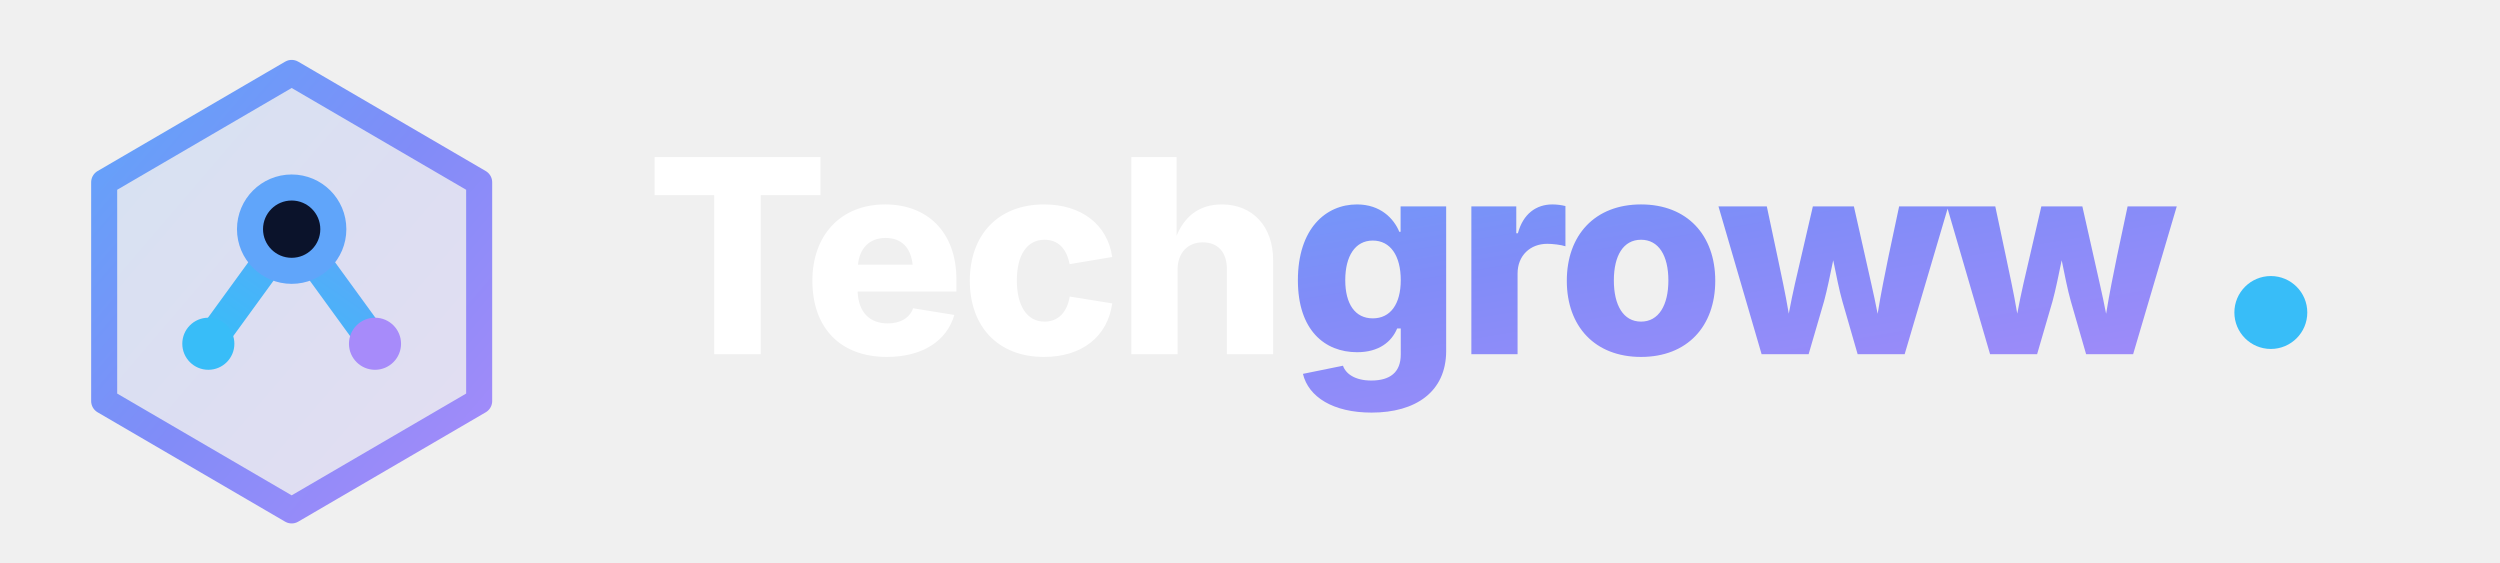
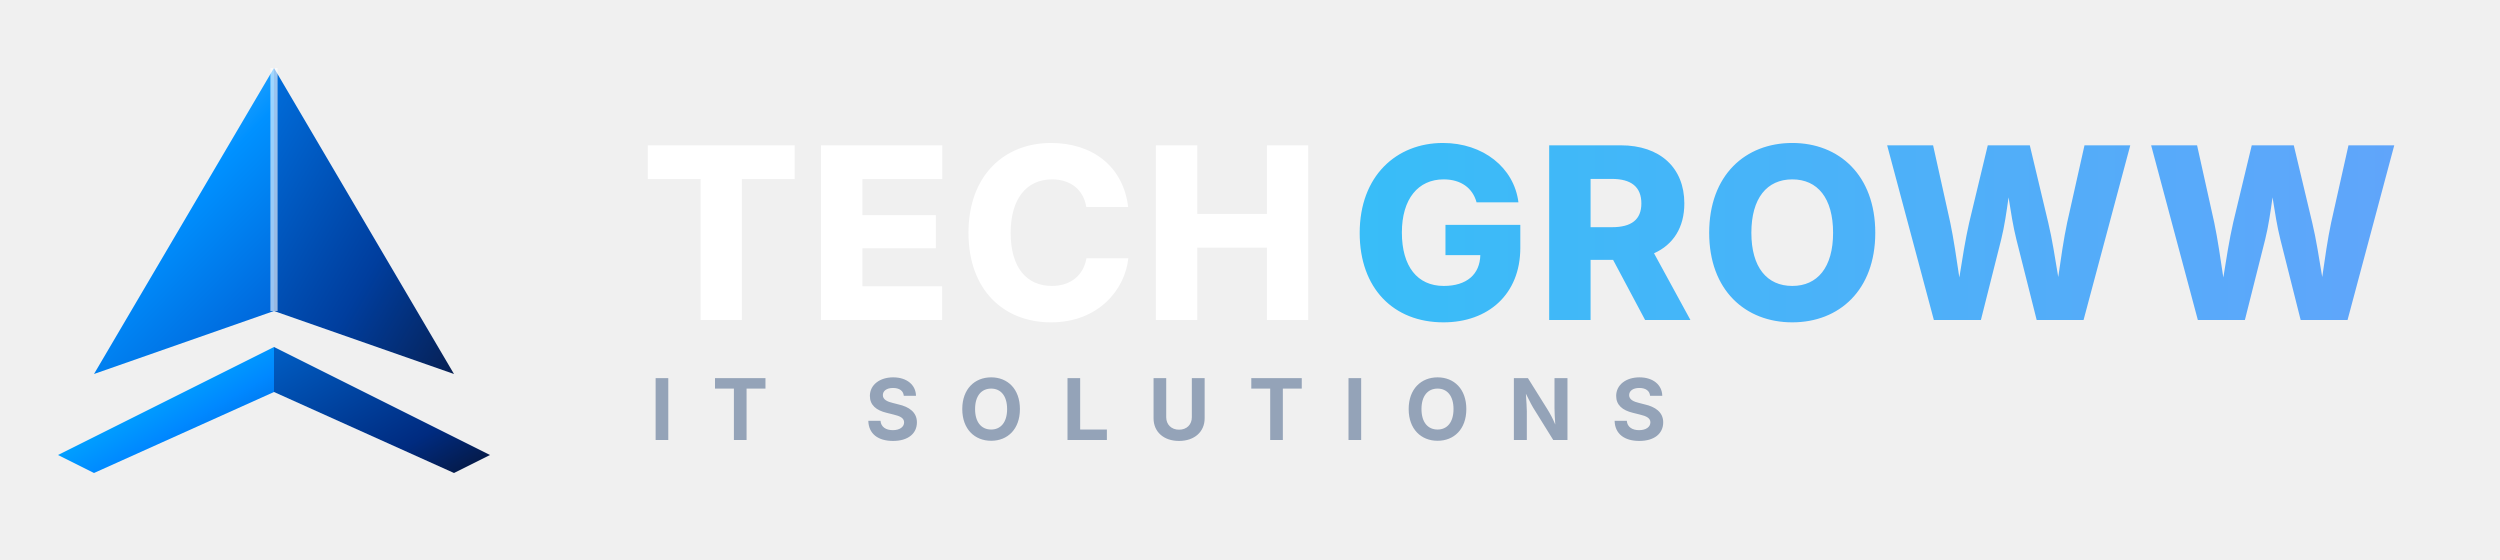
- <svg xmlns="http://www.w3.org/2000/svg" viewBox="0 0 240 54" width="240" height="54" fill="none">
+ <svg xmlns="http://www.w3.org/2000/svg" viewBox="0 0 250 56" width="250" height="56" fill="none">
  <defs>
-     <linearGradient id="tgLogoWhiteGrad" x1="0%" y1="0%" x2="100%" y2="100%">
-       <stop offset="0%" stop-color="#60A5FA" />
-       <stop offset="50%" stop-color="#818CF8" />
-       <stop offset="100%" stop-color="#A78BFA" />
+     <linearGradient id="whiteFacetLeft" x1="20%" y1="0%" x2="80%" y2="100%">
+       <stop offset="0%" stop-color="#60c5ff" />
+       <stop offset="45%" stop-color="#0091ff" />
+       <stop offset="100%" stop-color="#0062d6" />
    </linearGradient>
-     <linearGradient id="tgNodeWhiteGrad" x1="0%" y1="100%" x2="100%" y2="0%">
-       <stop offset="0%" stop-color="#38BDF8" />
-       <stop offset="100%" stop-color="#60A5FA" />
+     <linearGradient id="whiteFacetRight" x1="0%" y1="0%" x2="100%" y2="100%">
+       <stop offset="0%" stop-color="#006edc" />
+       <stop offset="60%" stop-color="#003e9e" />
+       <stop offset="100%" stop-color="#072054" />
+     </linearGradient>
+     <linearGradient id="whiteChevLeft" x1="0%" y1="0%" x2="100%" y2="100%">
+       <stop offset="0%" stop-color="#00d8ff" />
+       <stop offset="60%" stop-color="#0088ff" />
+       <stop offset="100%" stop-color="#0055cb" />
+     </linearGradient>
+     <linearGradient id="whiteChevRight" x1="0%" y1="0%" x2="100%" y2="100%">
+       <stop offset="0%" stop-color="#005ec4" />
+       <stop offset="70%" stop-color="#002b80" />
+       <stop offset="100%" stop-color="#06163b" />
+     </linearGradient>
+     <linearGradient id="whiteGrowwGrad" x1="0%" y1="0%" x2="100%" y2="0%">
+       <stop offset="0%" stop-color="#38bdf8" />
+       <stop offset="100%" stop-color="#60a5fa" />
    </linearGradient>
  </defs>
-   <g transform="translate(6, 5)">
-     <path d="M22 2L40 12.5V33.5L22 44L4 33.5V12.5L22 2Z" fill="url(#tgLogoWhiteGrad)" opacity="0.18" />
-     <path d="M22 2L40 12.5V33.5L22 44L4 33.5V12.5L22 2Z" stroke="url(#tgLogoWhiteGrad)" stroke-width="2.5" stroke-linejoin="round" />
-     <path d="M14 28L22 17L30 28" stroke="url(#tgNodeWhiteGrad)" stroke-width="3" stroke-linecap="round" stroke-linejoin="round" />
-     <path d="M22 17V33" stroke="url(#tgNodeWhiteGrad)" stroke-width="3" stroke-linecap="round" />
-     <circle cx="22" cy="17" r="4" fill="#0B132B" stroke="#60A5FA" stroke-width="2.5" />
-     <circle cx="14" cy="28" r="2.5" fill="#38BDF8" />
-     <circle cx="30" cy="28" r="2.5" fill="#A78BFA" />
+   <g transform="translate(4, 5) scale(0.9)">
+     <path d="M 26 2 L 6 36 L 26 29 Z" fill="url(#whiteFacetLeft)" />
+     <path d="M 26 2 L 26 29 L 46 36 Z" fill="url(#whiteFacetRight)" />
+     <line x1="26" y1="2" x2="26" y2="29" stroke="#ffffff" stroke-width="0.8" stroke-opacity="0.6" />
+     <path d="M 26 33 L 2 45 L 6 47 L 26 38 Z" fill="url(#whiteChevLeft)" />
+     <path d="M 26 33 L 26 38 L 46 47 L 50 45 Z" fill="url(#whiteChevRight)" />
  </g>
-   <text x="62" y="34" font-family="'Plus Jakarta Sans', 'Inter', -apple-system, sans-serif" font-size="26" font-weight="800" letter-spacing="-0.5" fill="#FFFFFF">Tech<tspan fill="url(#tgLogoWhiteGrad)">groww</tspan>
-   </text>
-   <circle cx="218" cy="30" r="3.5" fill="#38BDF8" />
+   <text x="64" y="32" font-family="'Plus Jakarta Sans', 'Inter', -apple-system, BlinkMacSystemFont, sans-serif" font-size="24" font-weight="800" letter-spacing="0.5" fill="#FFFFFF">TECH</text>
+   <text x="135" y="32" font-family="'Plus Jakarta Sans', 'Inter', -apple-system, BlinkMacSystemFont, sans-serif" font-size="24" font-weight="800" letter-spacing="0.5" fill="url(#whiteGrowwGrad)">GROWW</text>
+   <text x="65" y="44" font-family="'Plus Jakarta Sans', 'Inter', -apple-system, BlinkMacSystemFont, sans-serif" font-size="8.5" font-weight="700" letter-spacing="3.8" fill="#94A3B8">IT SOLUTIONS</text>
</svg>
